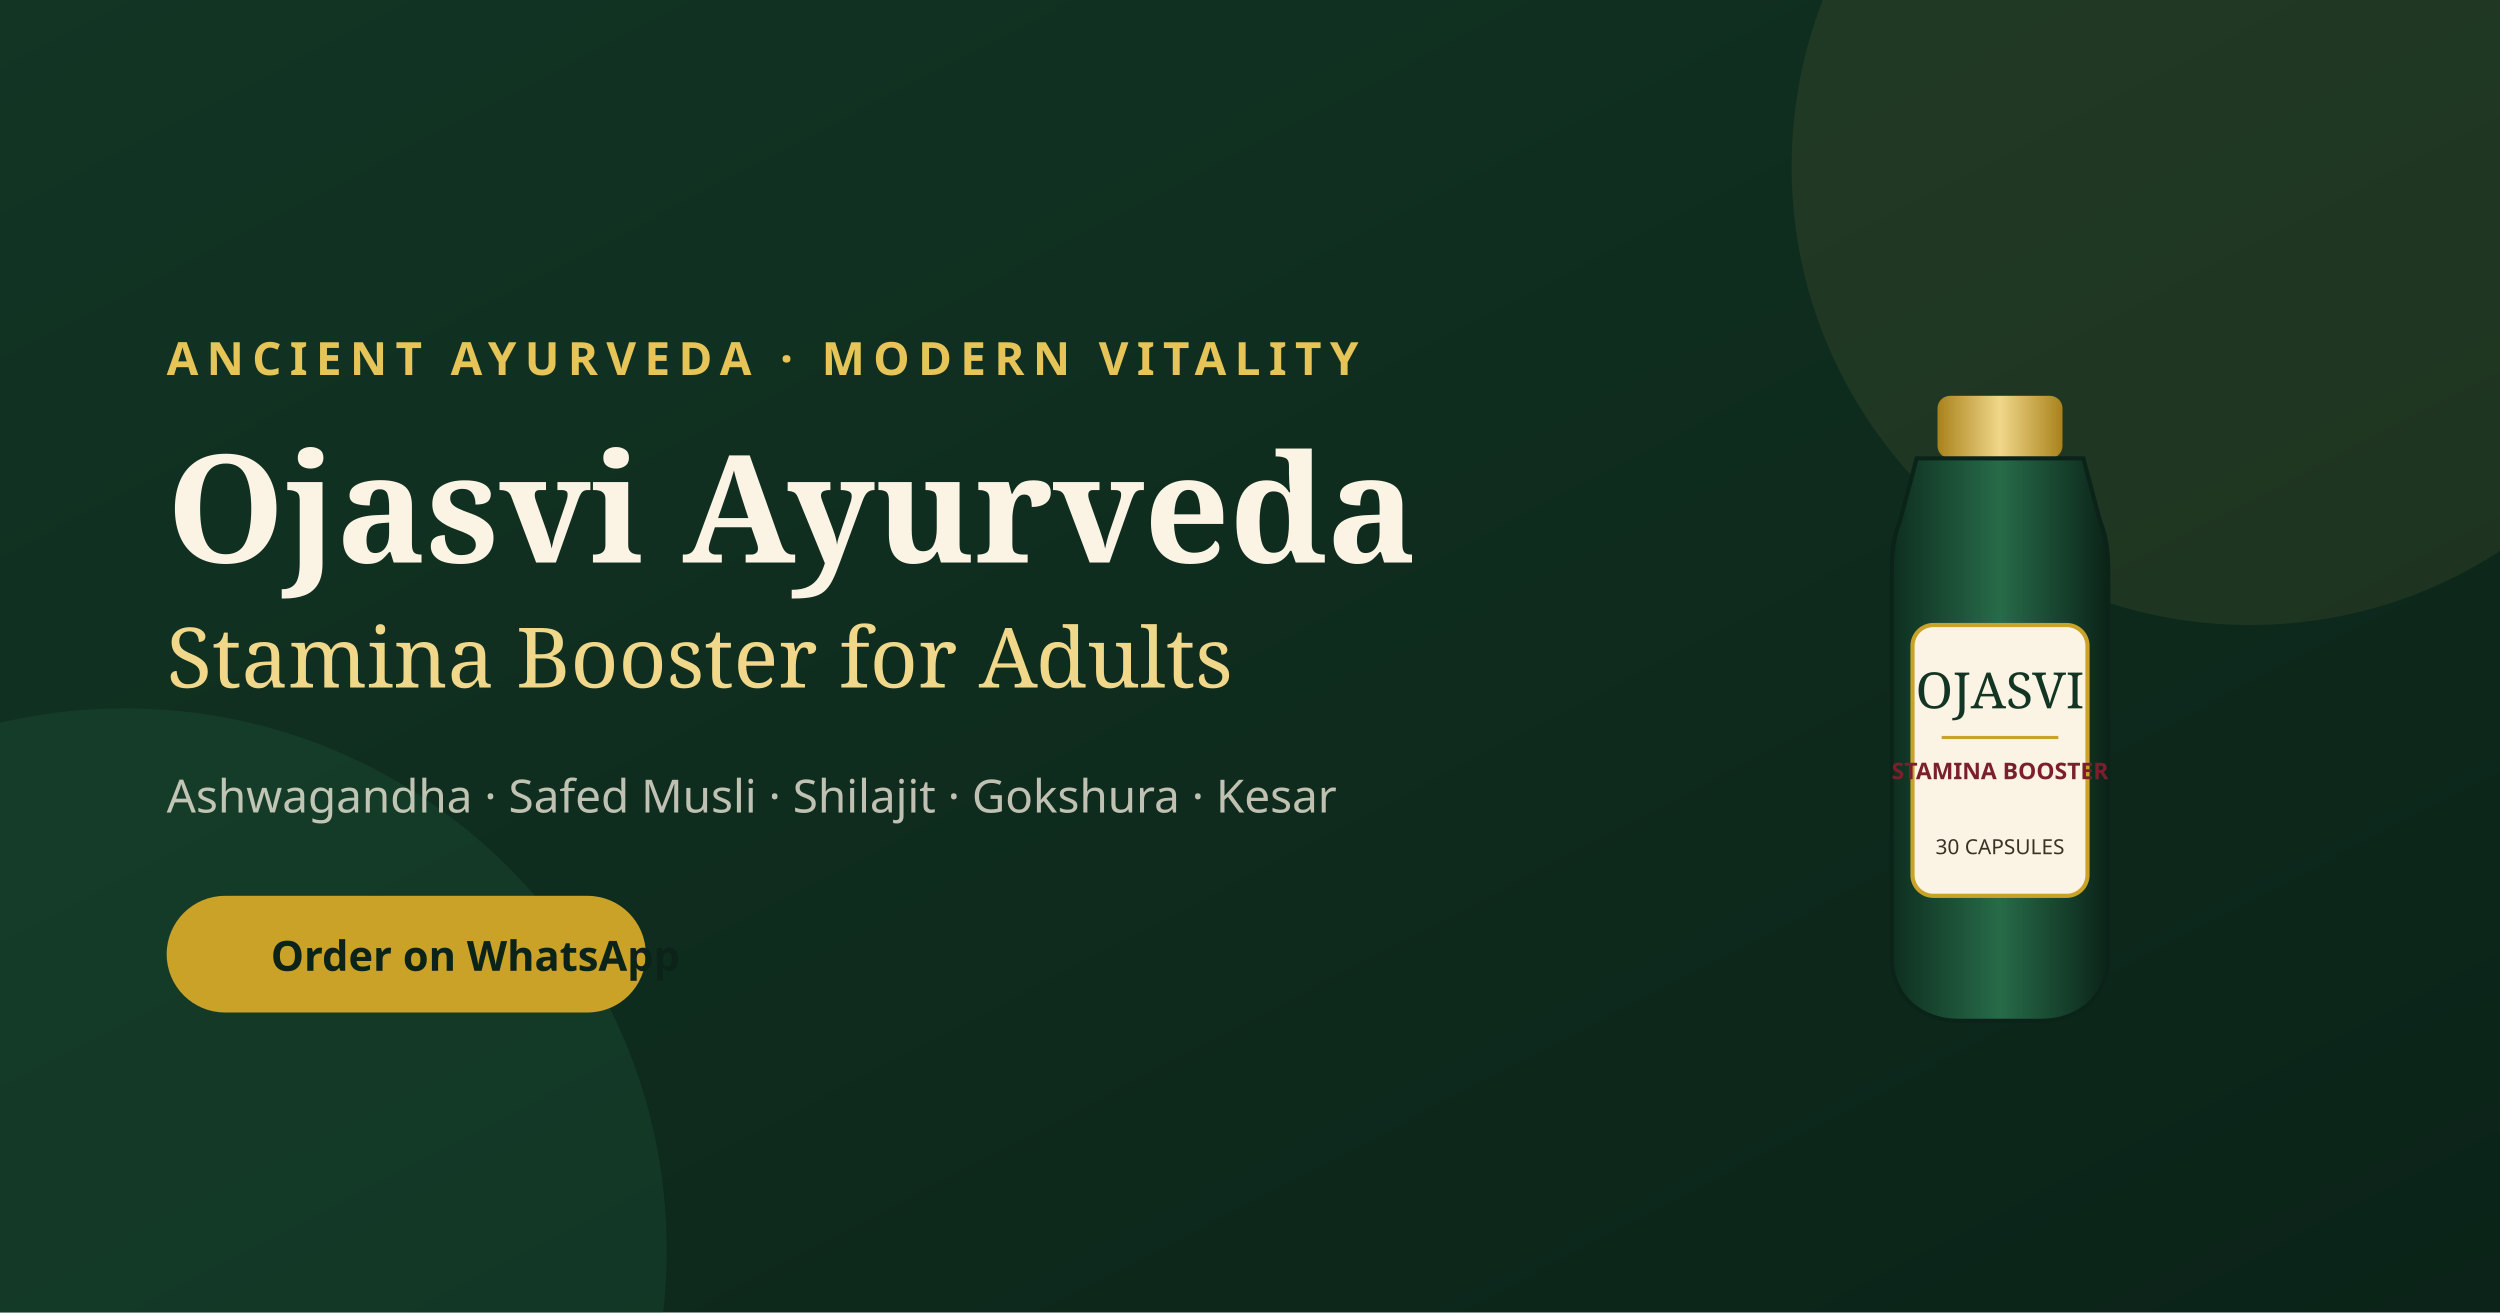
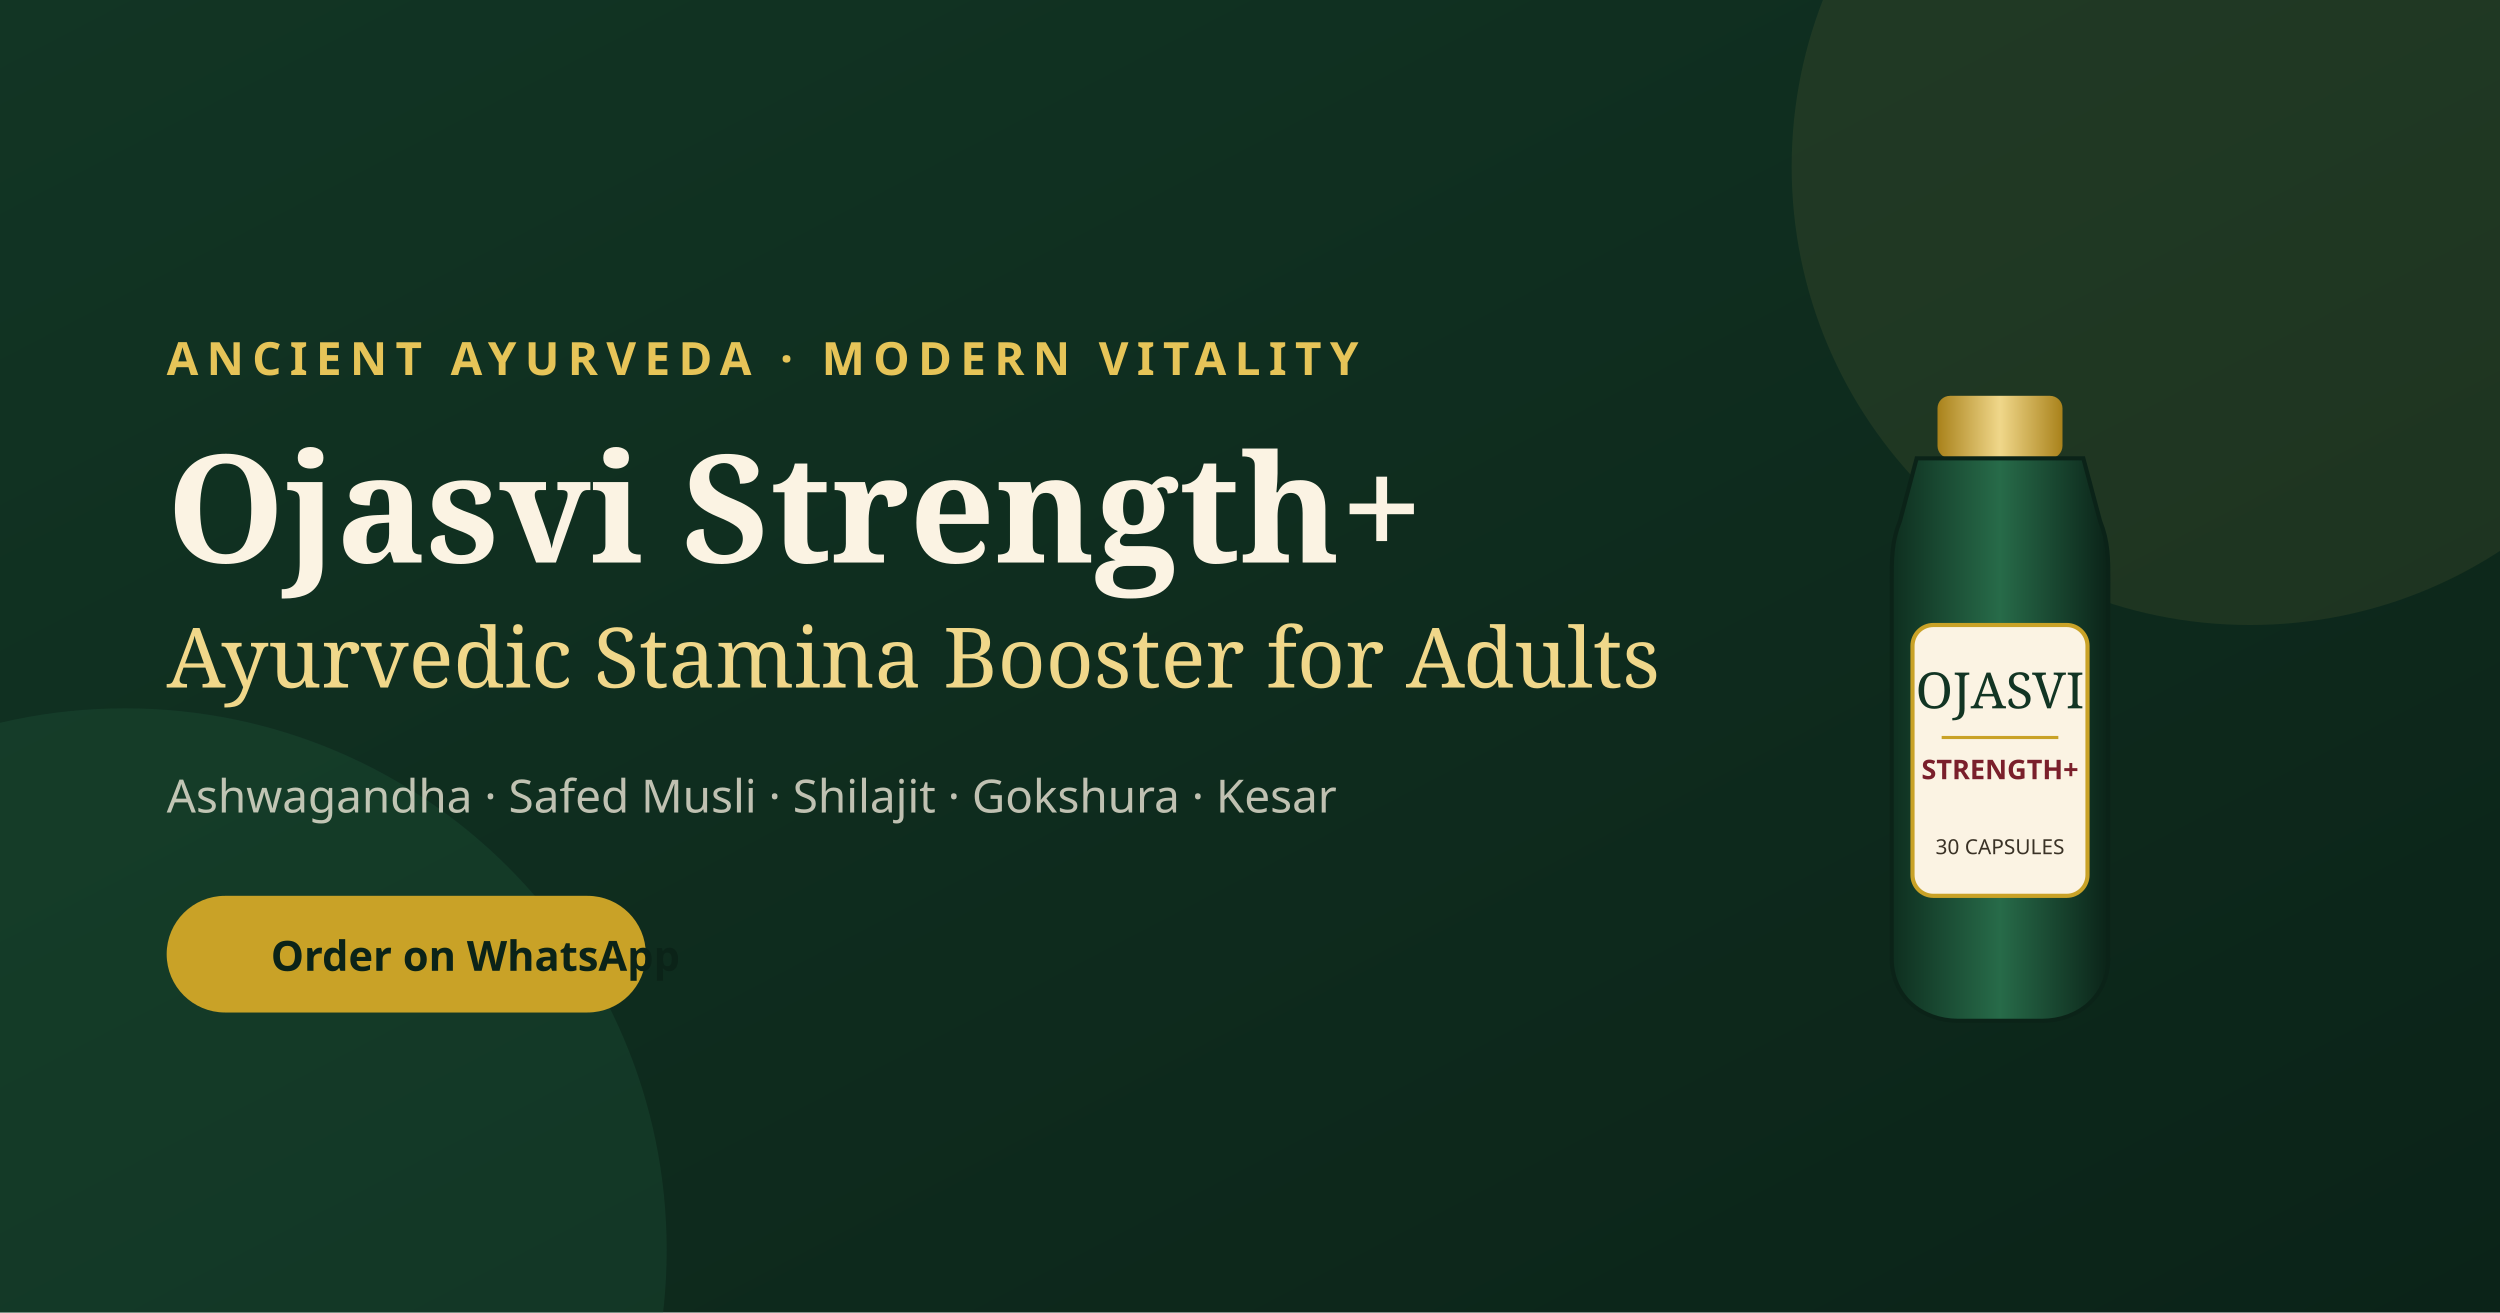
<svg xmlns="http://www.w3.org/2000/svg" viewBox="0 0 1200 630" width="1200" height="630">
  <defs>
    <linearGradient id="bg" x1="0" y1="0" x2="1" y2="1">
      <stop offset="0%" stop-color="#123524" />
      <stop offset="100%" stop-color="#0b2318" />
    </linearGradient>
    <linearGradient id="bottle" x1="0" y1="0" x2="1" y2="0">
      <stop offset="0%" stop-color="#0e2e1f" />
      <stop offset="50%" stop-color="#276b49" />
      <stop offset="100%" stop-color="#0b2318" />
    </linearGradient>
    <linearGradient id="cap" x1="0" y1="0" x2="1" y2="0">
      <stop offset="0%" stop-color="#a9821b" />
      <stop offset="50%" stop-color="#f0d78a" />
      <stop offset="100%" stop-color="#a9821b" />
    </linearGradient>
  </defs>
  <rect width="1200" height="630" fill="url(#bg)" />
  <circle cx="1080" cy="80" r="220" fill="#e6c458" opacity="0.08" />
  <circle cx="60" cy="600" r="260" fill="#2a7350" opacity="0.18" />
  <text x="80" y="180" fill="#e6c458" font-family="Poppins, sans-serif" font-size="22" letter-spacing="4" font-weight="600">
    ANCIENT AYURVEDA · MODERN VITALITY
  </text>
  <text x="80" y="270" fill="#fbf3e3" font-family="Georgia, serif" font-size="72" font-weight="700">
-     Ojasvi Ayurveda
+     Ojasvi Strength+
  </text>
  <text x="80" y="330" fill="#f0d78a" font-family="Georgia, serif" font-size="40">
-     Stamina Booster for Adults
+     Ayurvedic Stamina Booster for Adults
  </text>
  <text x="80" y="390" fill="#fbf3e3" font-family="Poppins, sans-serif" font-size="22" opacity="0.75">
    Ashwagandha · Safed Musli · Shilajit · Gokshura · Kesar
  </text>
  <rect x="80" y="430" width="230" height="56" rx="28" fill="#c9a227" />
  <text x="130" y="466" fill="#0b2318" font-family="Poppins, sans-serif" font-size="20" font-weight="700">
    Order on WhatsApp
  </text>
  <g transform="translate(960 190)">
    <rect x="-30" y="0" width="60" height="30" rx="6" fill="url(#cap)" />
    <path d="M-40 30 H40 L48 60 C52 70 52 78 52 90 V270 C52 288 38 300 20 300 H-20 C-38 300 -52 288 -52 270 V90 C-52 78 -52 70 -48 60 Z" fill="url(#bottle)" stroke="#0b2318" stroke-width="2" />
    <rect x="-42" y="110" width="84" height="130" rx="10" fill="#fbf3e3" stroke="#c9a227" stroke-width="2" />
    <text x="0" y="150" text-anchor="middle" fill="#123524" font-family="Georgia, serif" font-size="24">OJASVI</text>
    <line x1="-28" y1="164" x2="28" y2="164" stroke="#c9a227" stroke-width="1.5" />
-     <text x="0" y="184" text-anchor="middle" fill="#7a1f2b" font-family="Poppins, sans-serif" font-size="11" font-weight="700">
-       STAMINA BOOSTER
+     <text x="0" y="184" text-anchor="middle" fill="#7a1f2b" font-family="Poppins, sans-serif" font-size="13" font-weight="700">
+       STRENGTH+
    </text>
    <text x="0" y="220" text-anchor="middle" fill="#3a3226" font-family="Poppins, sans-serif" font-size="10">
      30 CAPSULES
    </text>
  </g>
</svg>
